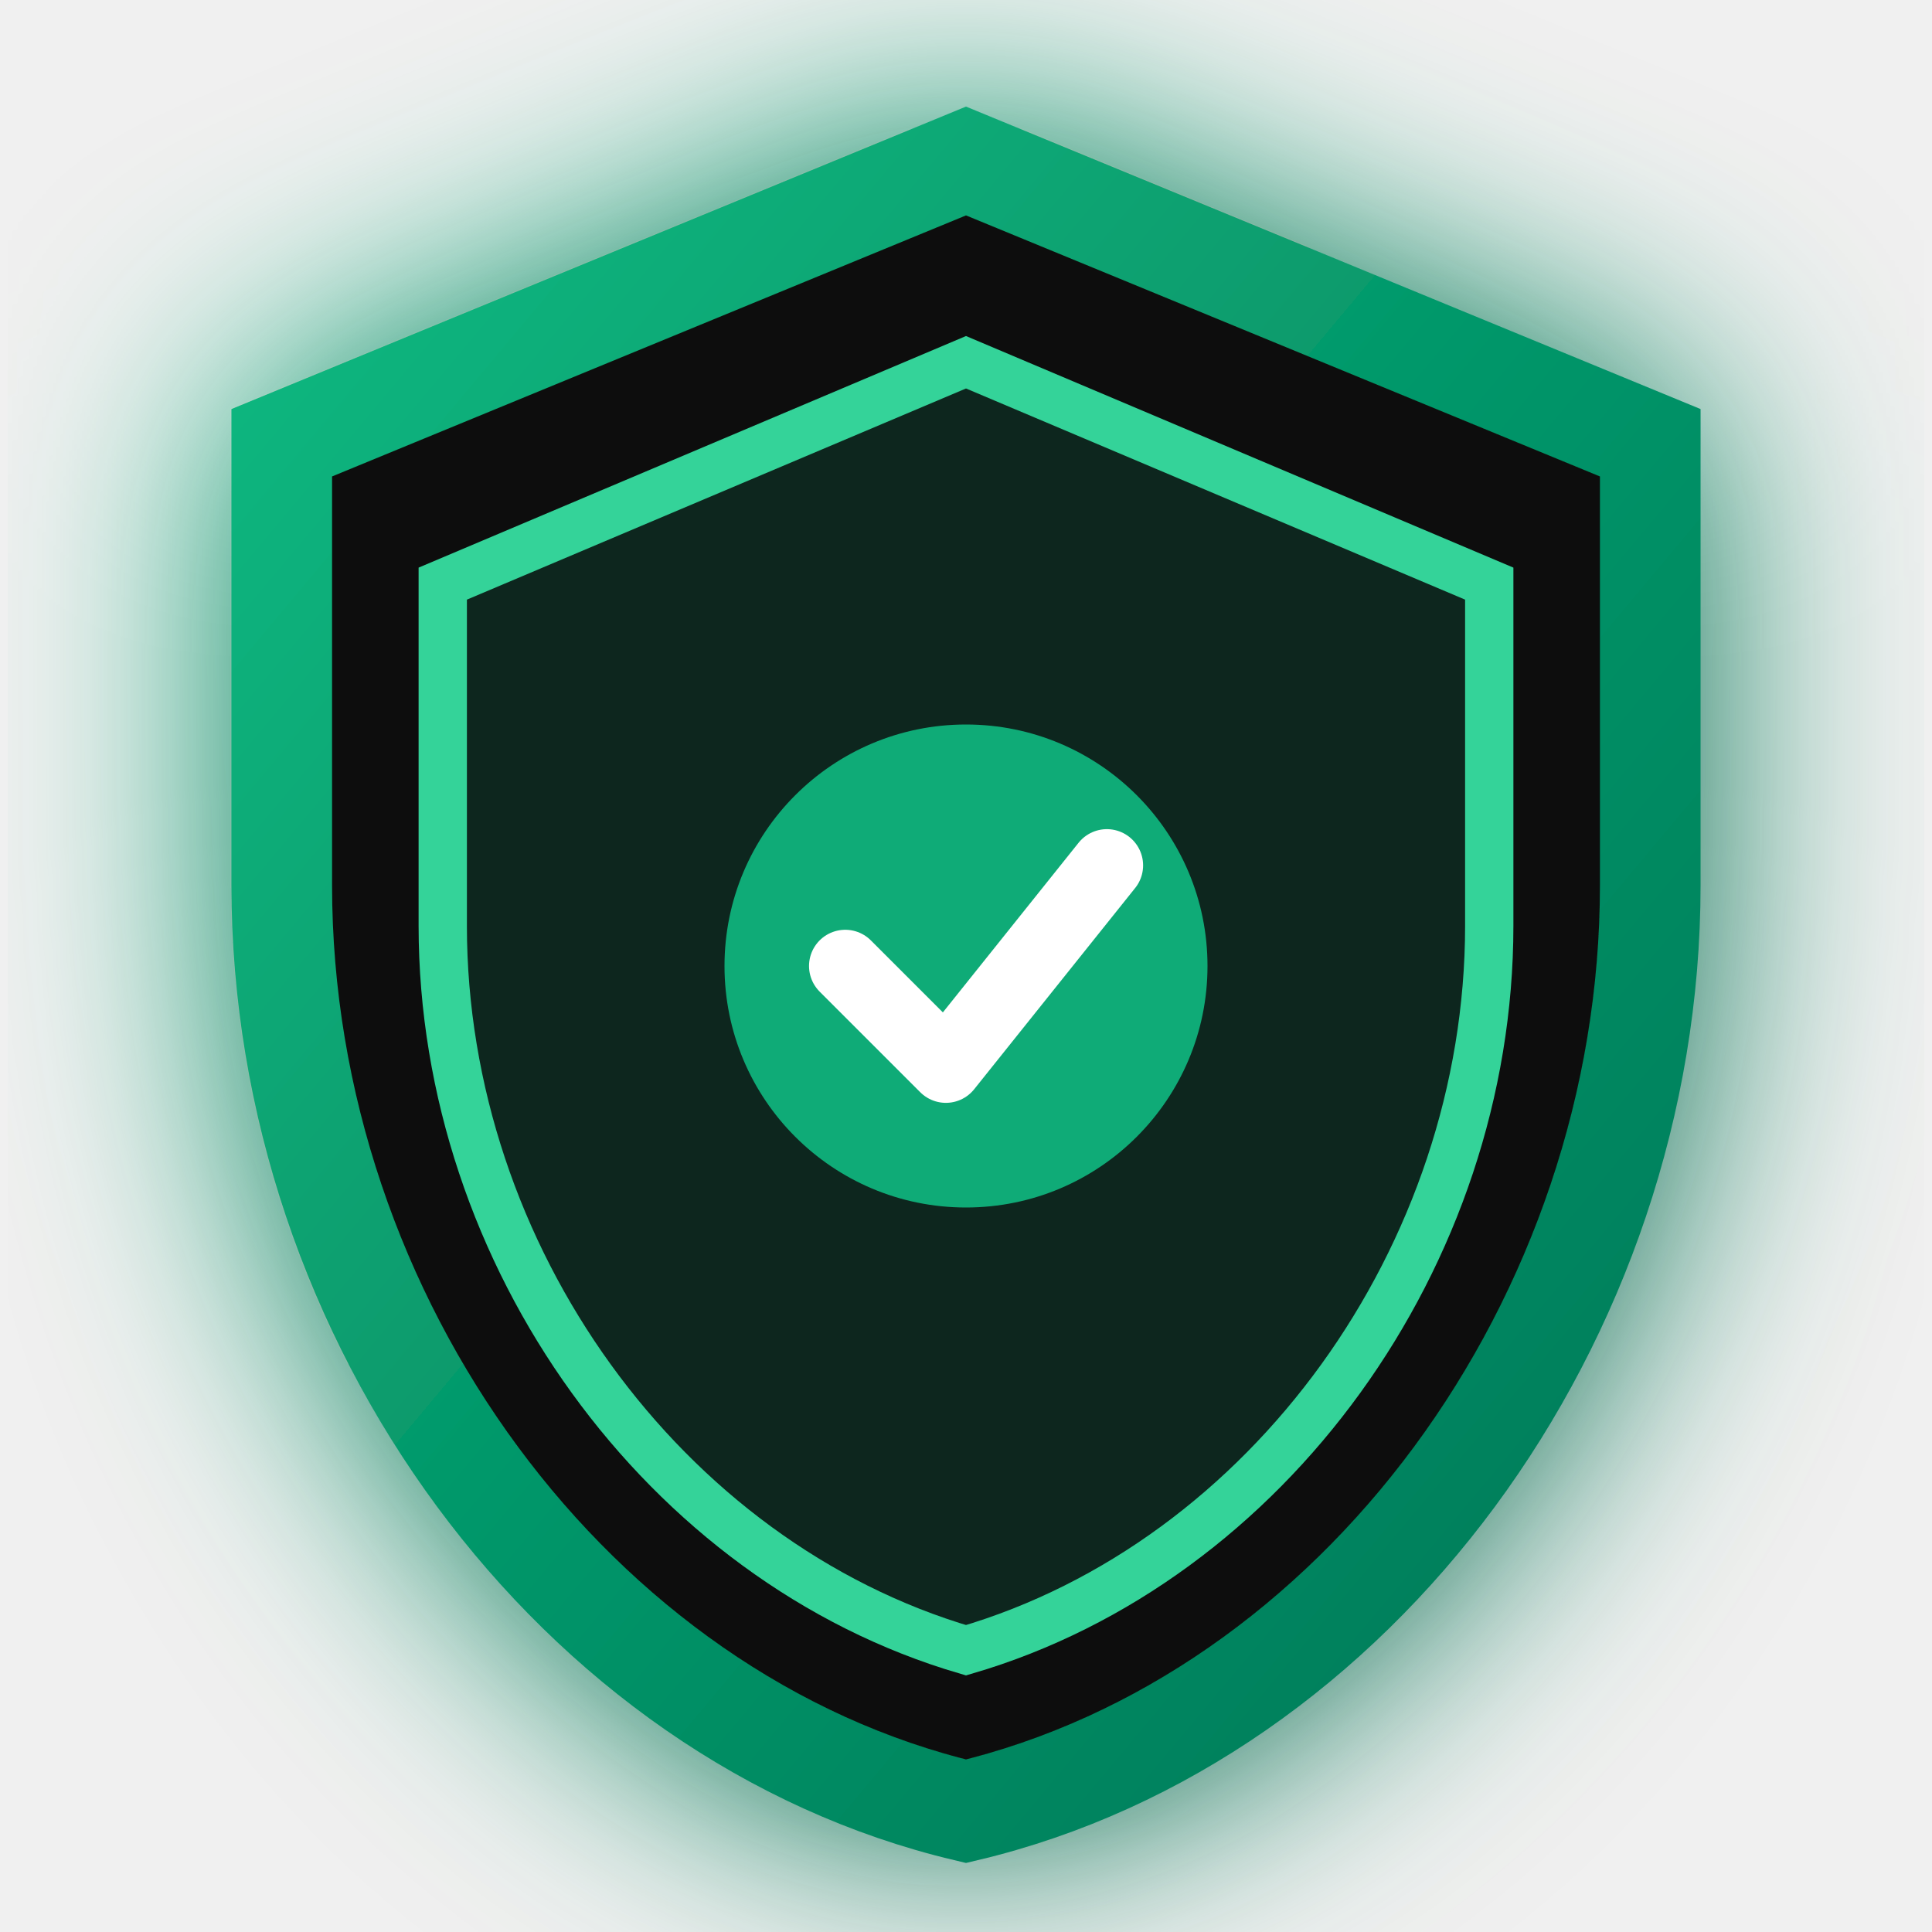
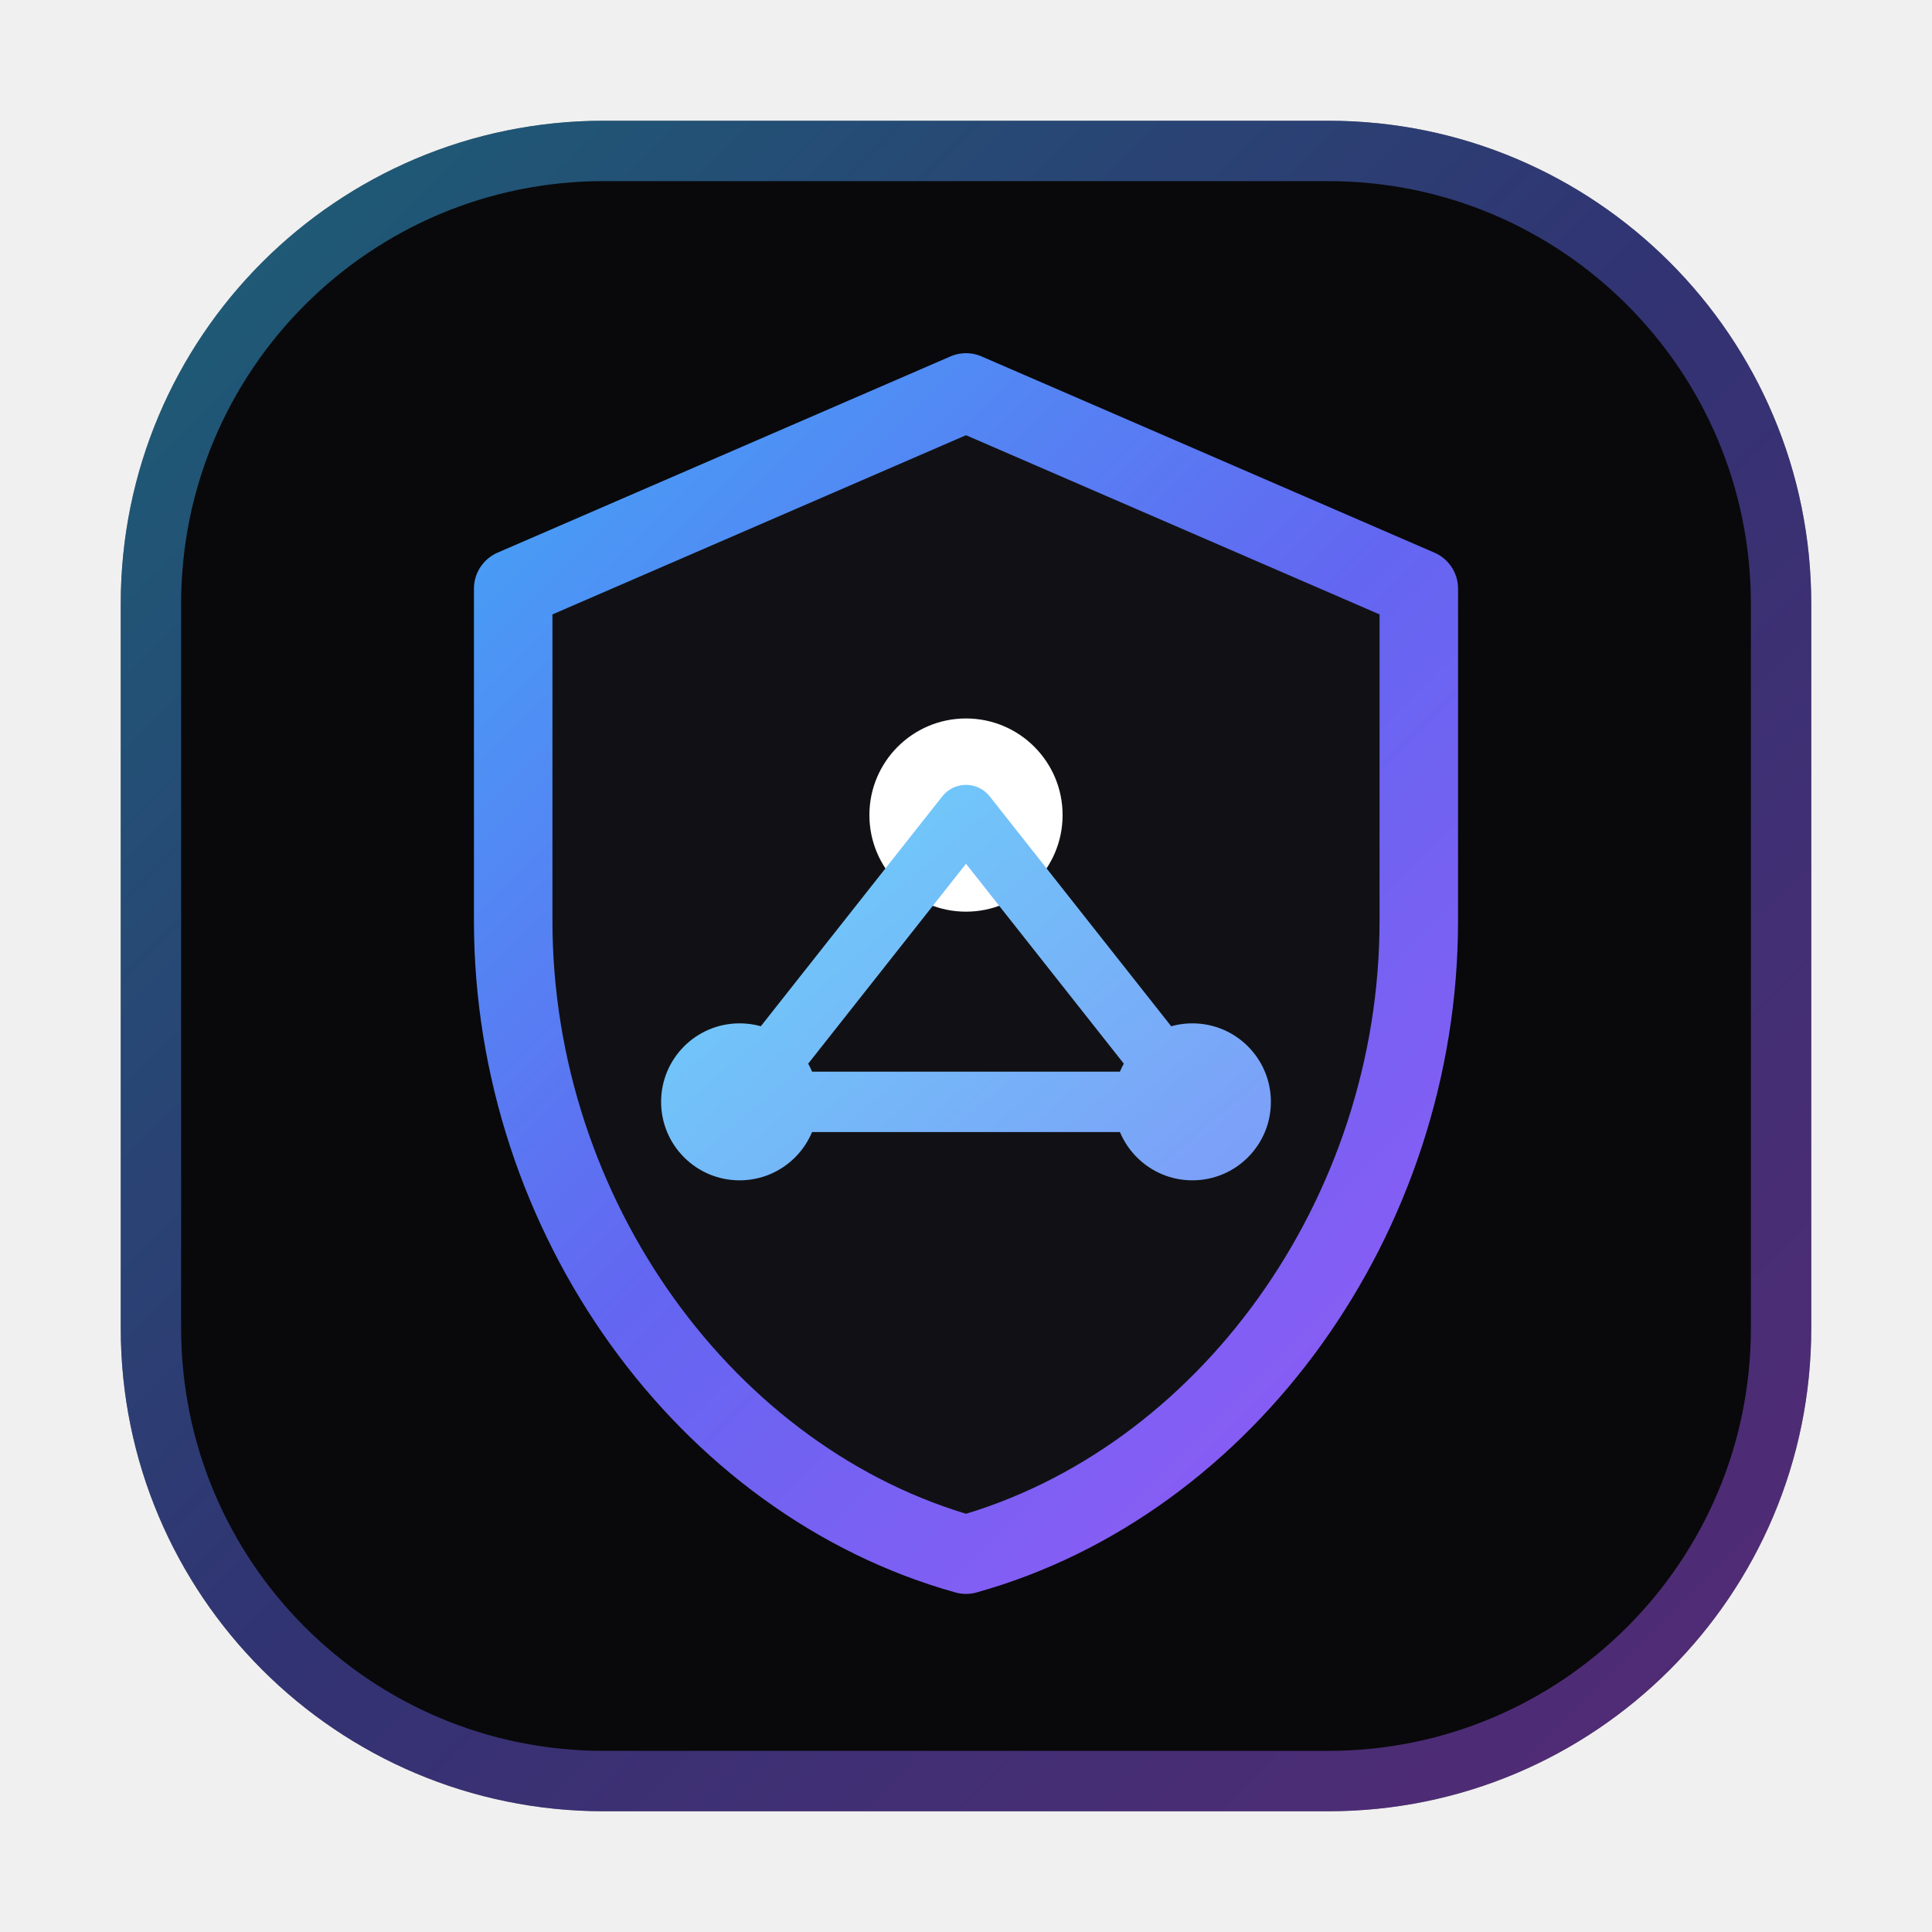
- <svg xmlns="http://www.w3.org/2000/svg" viewBox="0 0 48 48" fill="none">
+ <svg xmlns="http://www.w3.org/2000/svg" viewBox="0 0 64 64" fill="none">
  <defs>
-     <linearGradient id="shieldGrad" x1="0%" y1="0%" x2="100%" y2="100%">
-       <stop offset="0%" stop-color="#10b981" />
-       <stop offset="50%" stop-color="#059669" />
-       <stop offset="100%" stop-color="#047857" />
+     <linearGradient id="aiGrad" x1="8" y1="8" x2="56" y2="56" gradientUnits="userSpaceOnUse">
+       <stop offset="0%" stop-color="#38bdf8" />
+       <stop offset="50%" stop-color="#6366f1" />
+       <stop offset="100%" stop-color="#a855f7" />
    </linearGradient>
-     <filter id="glow" x="-20%" y="-20%" width="140%" height="140%">
-       <feGaussianBlur stdDeviation="3" result="blur" />
-       <feComposite in="SourceGraphic" in2="blur" operator="over" />
-     </filter>
+     <linearGradient id="coreGrad" x1="20" y1="18" x2="44" y2="46" gradientUnits="userSpaceOnUse">
+       <stop offset="0%" stop-color="#67e8f9" />
+       <stop offset="100%" stop-color="#818cf8" />
+     </linearGradient>
  </defs>
-   <path d="M24 4L7 11V22C7 32.8 14.3 42.7 24 45C33.7 42.7 41 32.8 41 22V11L24 4Z" fill="#08100b" stroke="url(#shieldGrad)" stroke-width="2.5" filter="url(#glow)" />
-   <path d="M24 9L11 14.5V23C11 31.2 16.5 38.8 24 41C31.5 38.8 37 31.2 37 23V14.5L24 9Z" fill="rgba(16, 185, 129, 0.15)" stroke="#34d399" stroke-width="1.2" />
-   <circle cx="24" cy="24" r="6" fill="#10b981" opacity="0.9" />
-   <path d="M21 24L23.5 26.5L27.5 21.5" stroke="#ffffff" stroke-width="1.8" stroke-linecap="round" stroke-linejoin="round" />
+   <rect x="4" y="4" width="56" height="56" rx="16" fill="#09090b" />
+   <rect x="5" y="5" width="54" height="54" rx="15" stroke="url(#aiGrad)" stroke-opacity="0.45" stroke-width="2" />
+   <path d="M32 13L17 19.5V30.5C17 40.3 23.4 49.1 32 51.5C40.6 49.1 47 40.3 47 30.5V19.5L32 13Z" stroke="url(#aiGrad)" stroke-width="2.6" stroke-linejoin="round" fill="#111115" />
+   <circle cx="32" cy="27" r="3.2" fill="#ffffff" />
+   <circle cx="24.5" cy="36.5" r="2.6" fill="url(#coreGrad)" />
+   <circle cx="39.5" cy="36.5" r="2.6" fill="url(#coreGrad)" />
+   <path d="M32 27L24.5 36.5M32 27L39.5 36.5M24.5 36.5H39.5" stroke="url(#coreGrad)" stroke-width="2" stroke-linecap="round" />
</svg>
